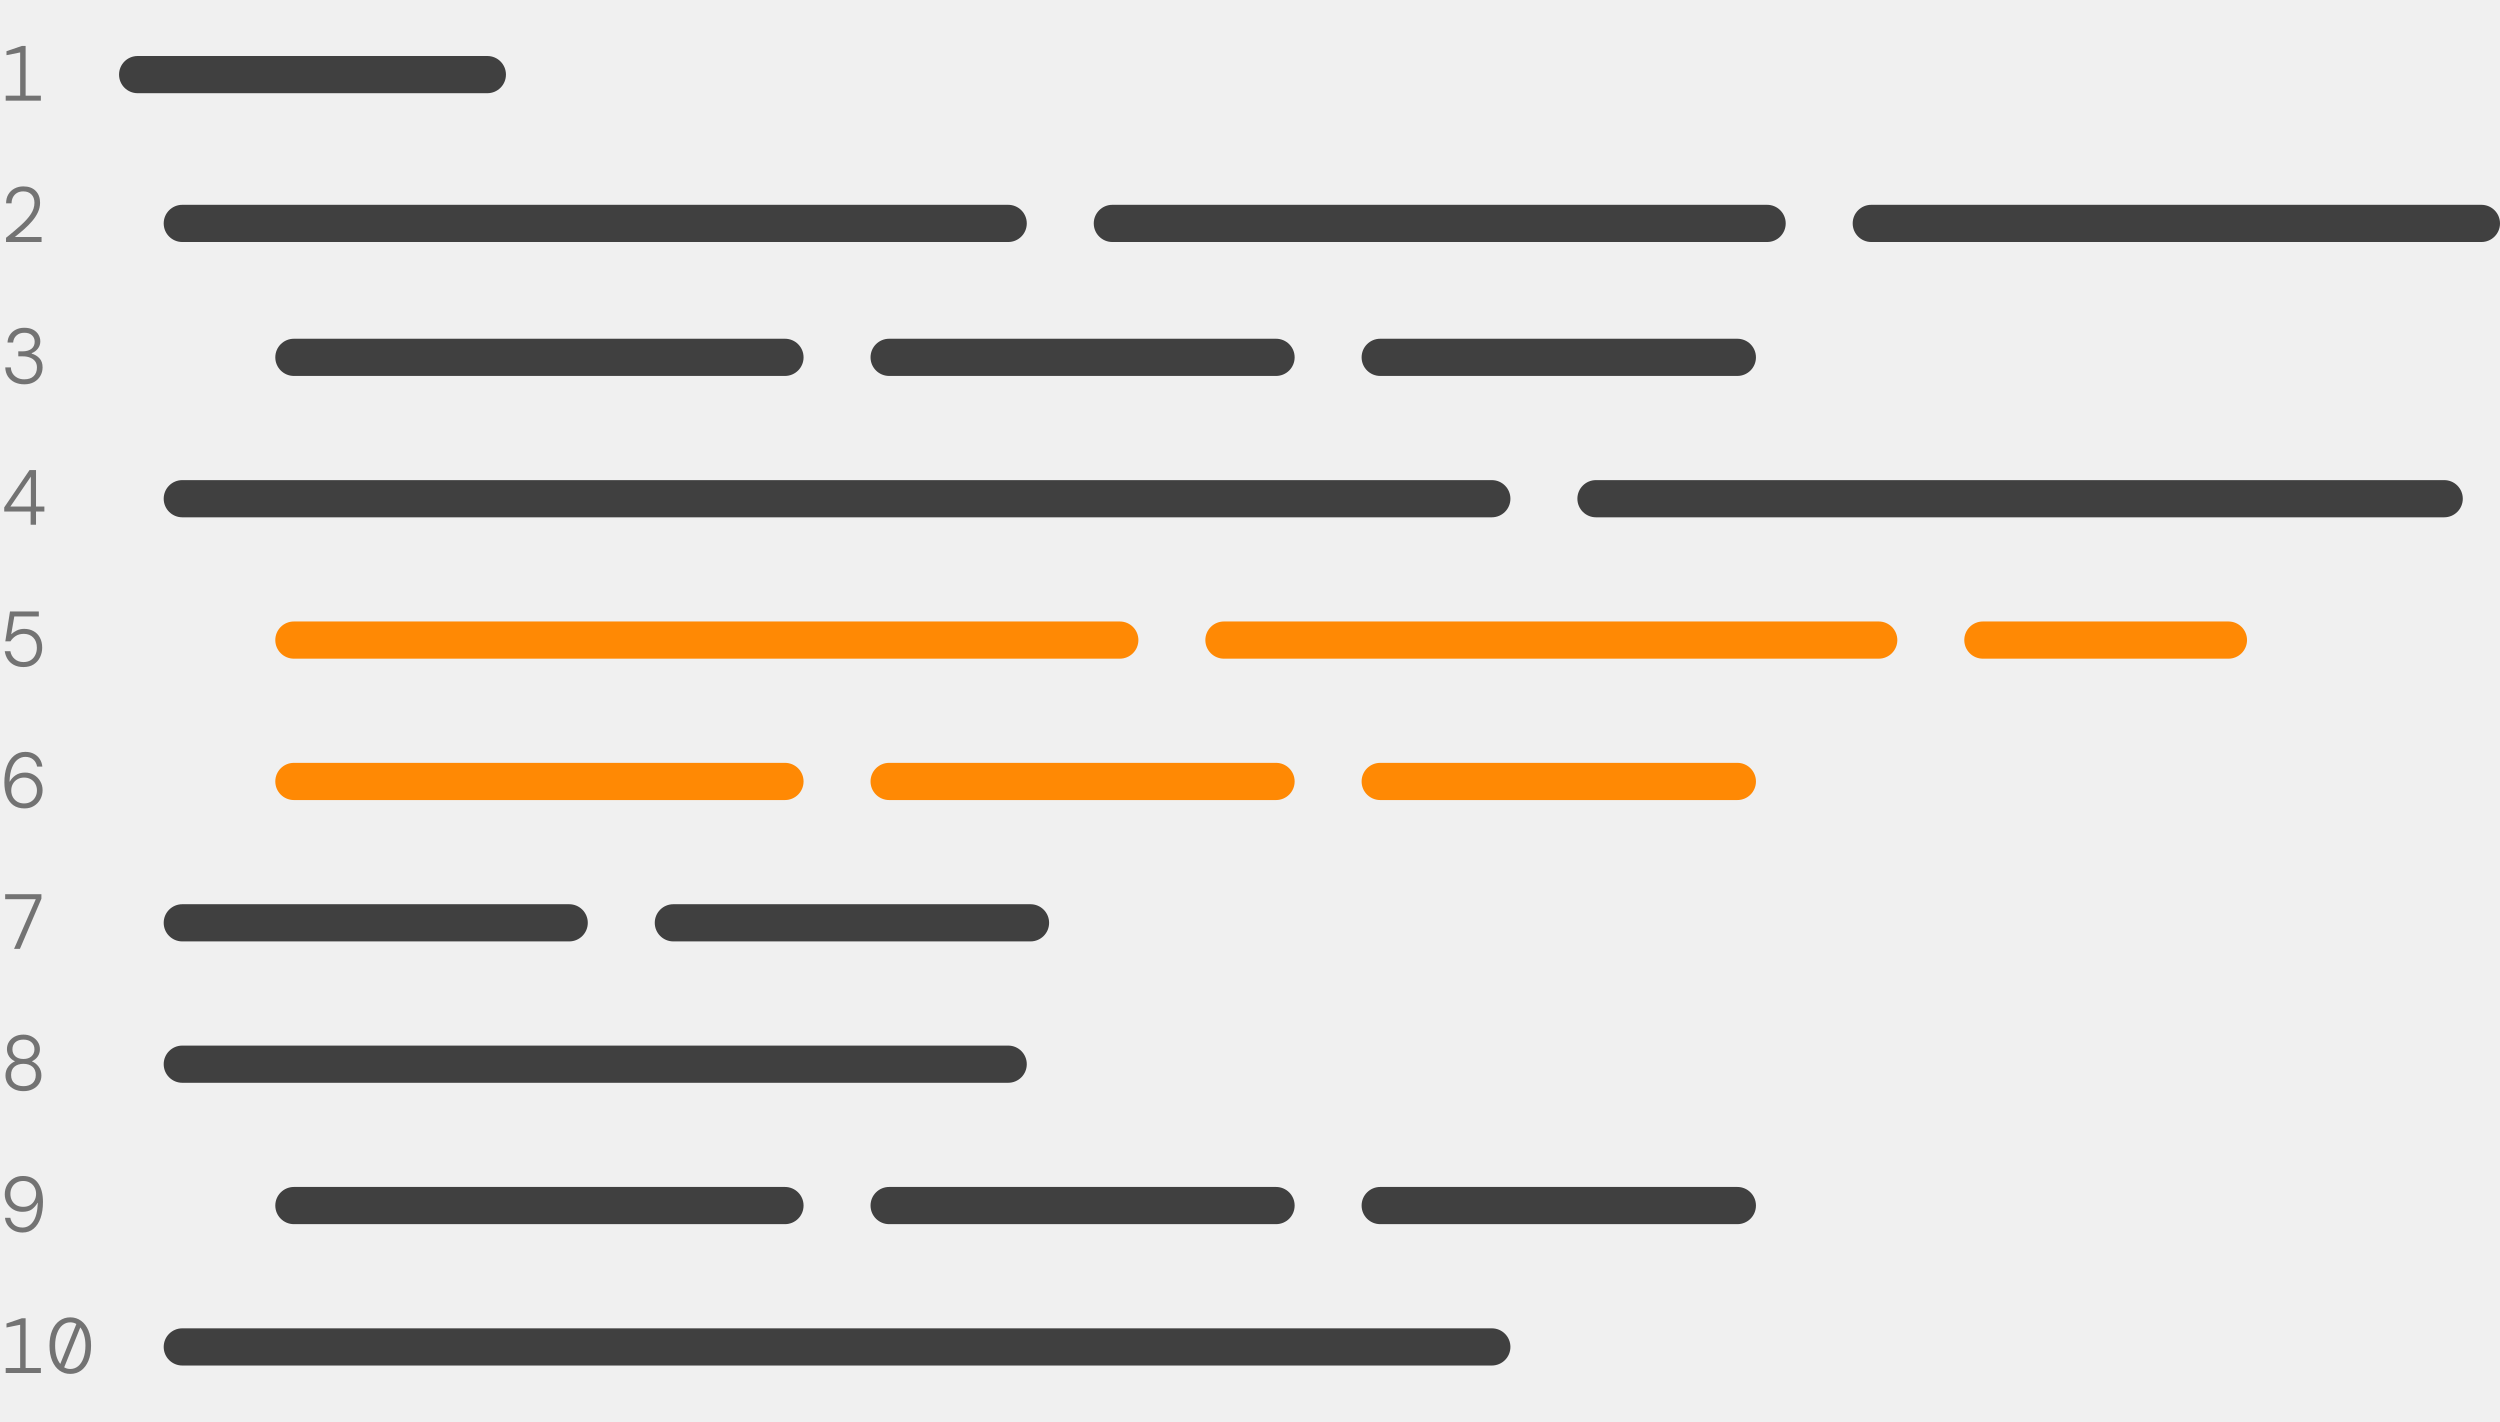
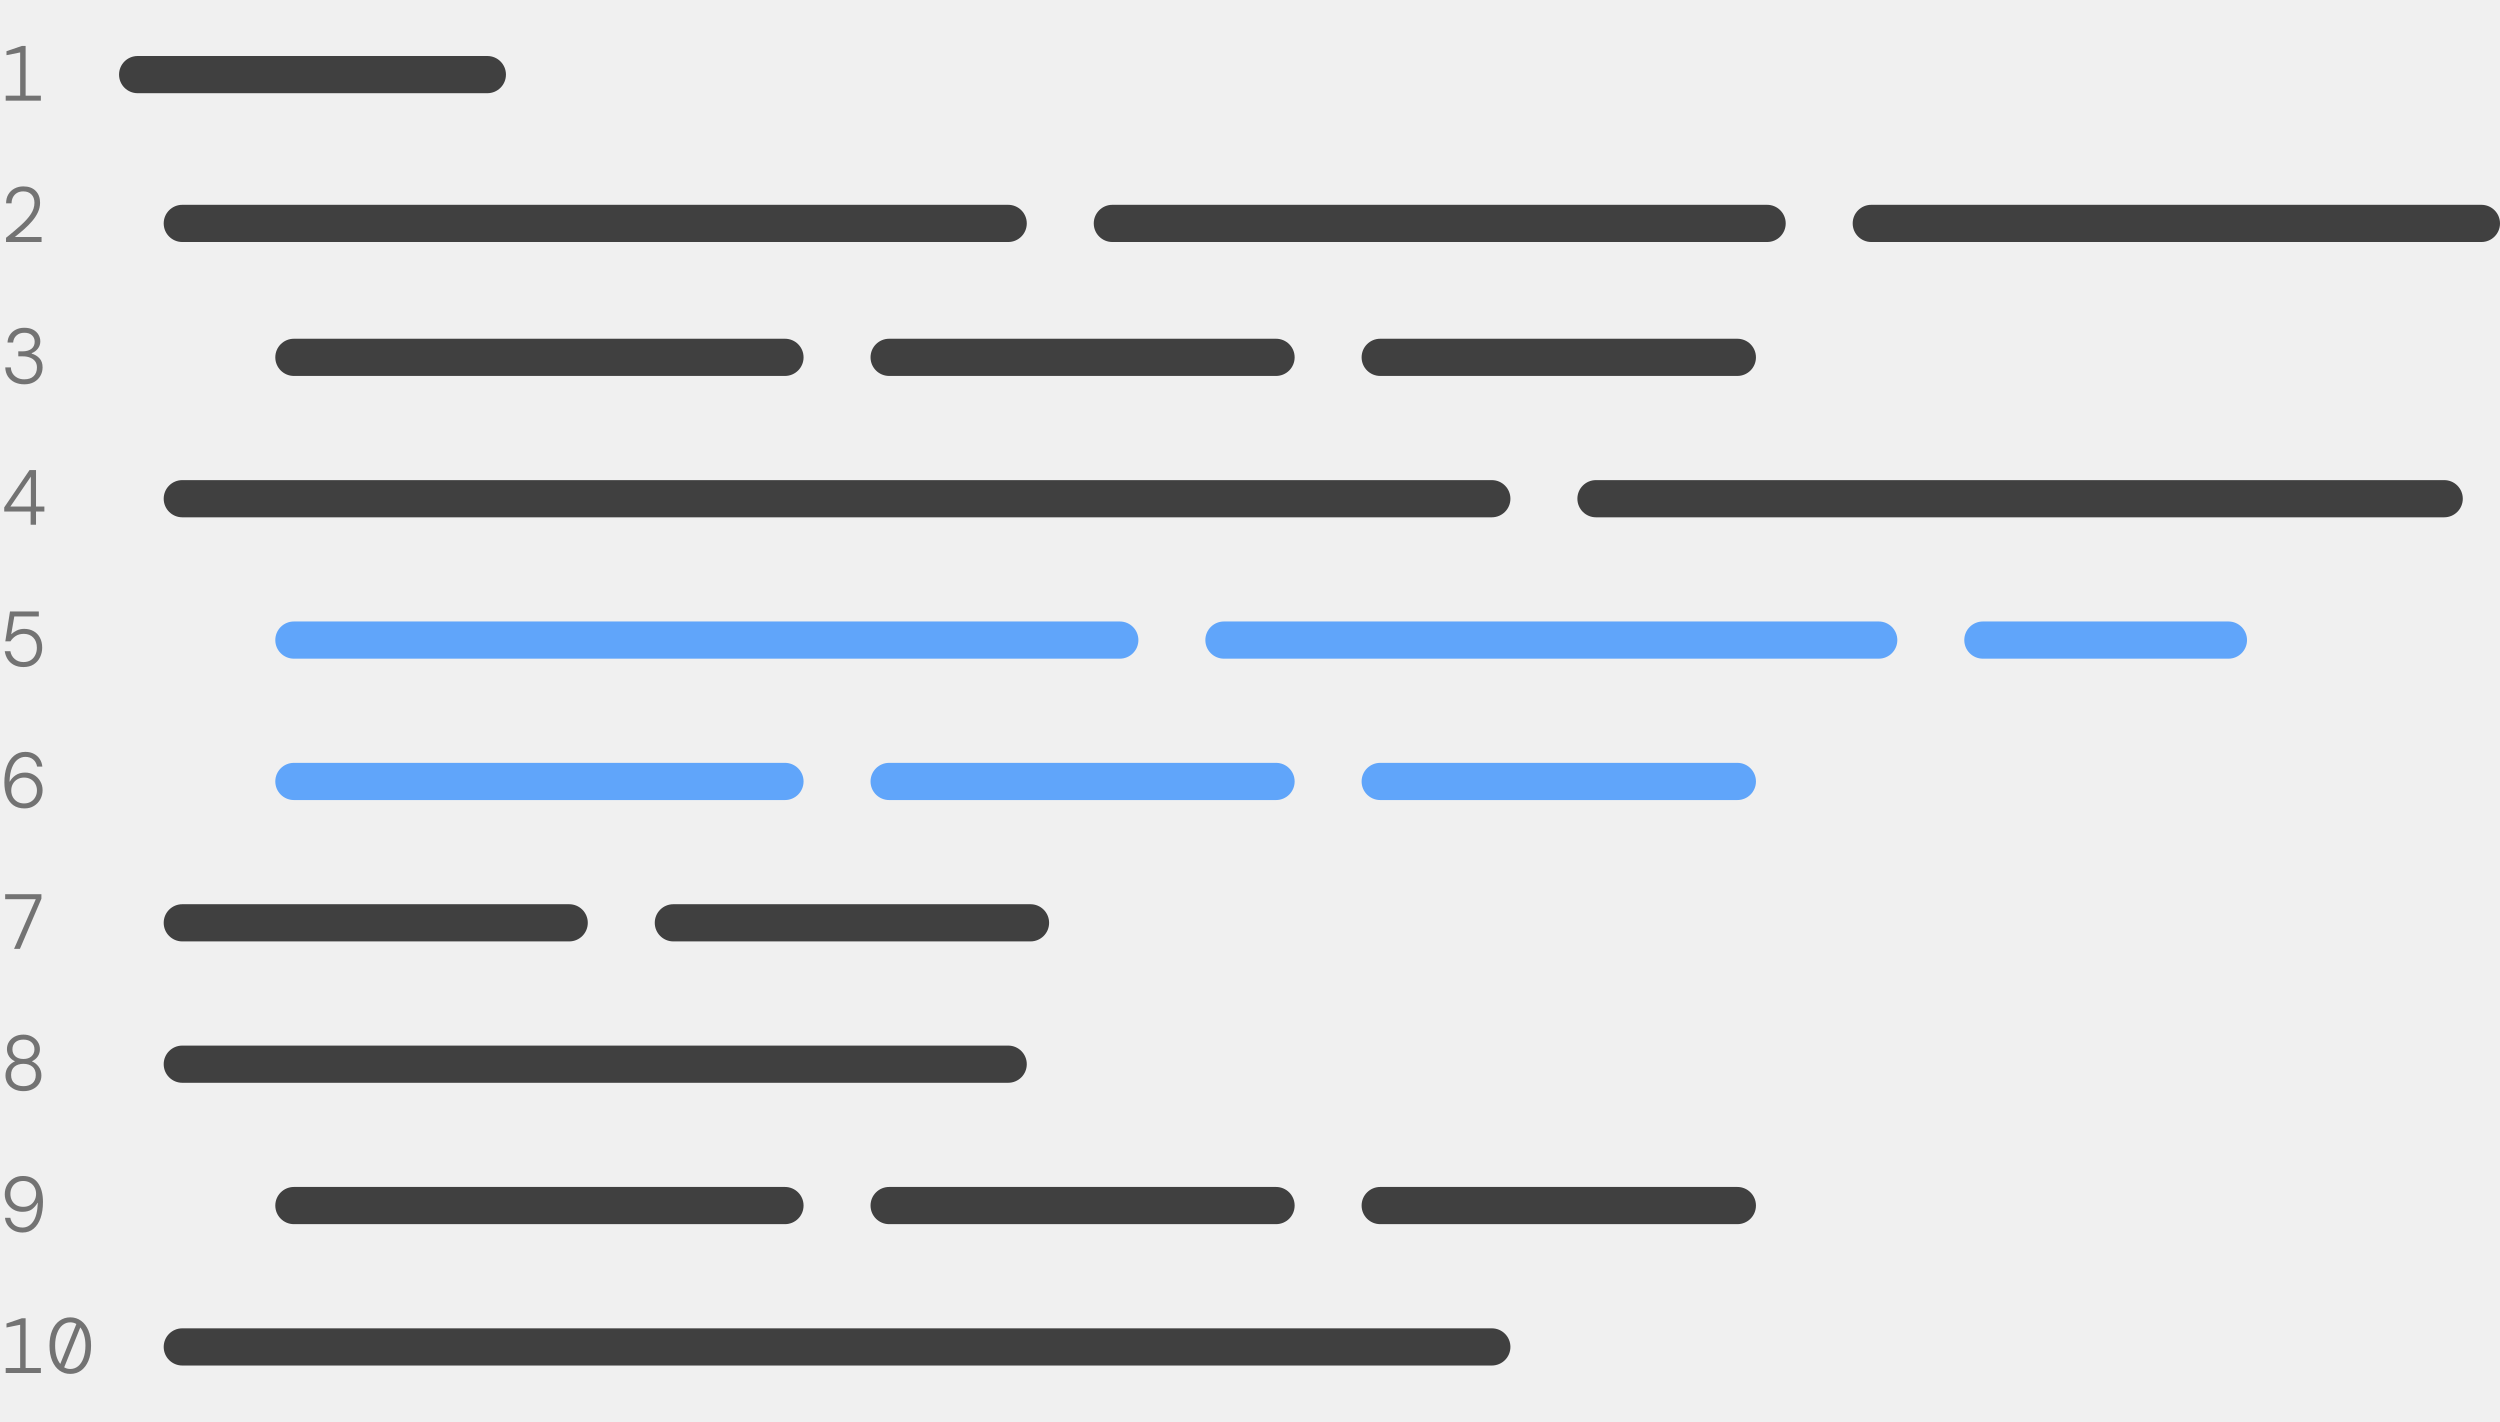
<svg xmlns="http://www.w3.org/2000/svg" width="336" height="191" viewBox="0 0 336 191" fill="none">
  <g clip-path="url(#clip0_3998_10856)">
    <rect x="16" y="7.527" width="52" height="5" rx="2.5" fill="#404040" />
    <rect x="22" y="27.527" width="116" height="5" rx="2.5" fill="#404040" />
    <rect width="93" height="5" rx="2.5" transform="matrix(-1 0 0 1 240 27.5269)" fill="#404040" />
    <rect width="87" height="5" rx="2.5" transform="matrix(-1 0 0 1 336 27.5269)" fill="#404040" />
    <rect x="37" y="45.527" width="71" height="5" rx="2.5" fill="#404040" />
    <rect width="57" height="5" rx="2.5" transform="matrix(-1 0 0 1 174 45.5269)" fill="#404040" />
    <rect width="53" height="5" rx="2.5" transform="matrix(-1 0 0 1 236 45.5269)" fill="#404040" />
    <rect width="57" height="5" rx="2.5" transform="matrix(-1 0 0 1 79 121.527)" fill="#404040" />
    <rect width="53" height="5" rx="2.5" transform="matrix(-1 0 0 1 141 121.527)" fill="#404040" />
-     <rect x="37" y="83.527" width="116" height="5" rx="2.5" fill="#FF8904" />
-     <rect width="93" height="5" rx="2.5" transform="matrix(-1 0 0 1 255 83.5269)" fill="#FF8904" />
-     <rect width="38" height="5" rx="2.5" transform="matrix(-1 0 0 1 302 83.5269)" fill="#FF8904" />
-     <rect x="37" y="102.527" width="71" height="5" rx="2.5" fill="#FF8904" />
-     <rect width="57" height="5" rx="2.5" transform="matrix(-1 0 0 1 174 102.527)" fill="#FF8904" />
-     <rect width="53" height="5" rx="2.5" transform="matrix(-1 0 0 1 236 102.527)" fill="#FF8904" />
+     <rect x="37" y="83.527" width="116" height="5" rx="2.5" fill="#60A5FA" />
+     <rect width="93" height="5" rx="2.5" transform="matrix(-1 0 0 1 255 83.5269)" fill="#60A5FA" />
+     <rect width="38" height="5" rx="2.5" transform="matrix(-1 0 0 1 302 83.5269)" fill="#60A5FA" />
+     <rect x="37" y="102.527" width="71" height="5" rx="2.5" fill="#60A5FA" />
+     <rect width="57" height="5" rx="2.5" transform="matrix(-1 0 0 1 174 102.527)" fill="#60A5FA" />
+     <rect width="53" height="5" rx="2.5" transform="matrix(-1 0 0 1 236 102.527)" fill="#60A5FA" />
    <rect x="22" y="64.527" width="181" height="5" rx="2.5" fill="#404040" />
    <rect x="22" y="140.527" width="116" height="5" rx="2.5" fill="#404040" />
    <rect x="37" y="159.527" width="71" height="5" rx="2.5" fill="#404040" />
    <rect width="57" height="5" rx="2.5" transform="matrix(-1 0 0 1 174 159.527)" fill="#404040" />
    <rect width="53" height="5" rx="2.5" transform="matrix(-1 0 0 1 236 159.527)" fill="#404040" />
    <rect x="22" y="178.527" width="181" height="5" rx="2.5" fill="#404040" />
    <rect width="119" height="5" rx="2.5" transform="matrix(-1 0 0 1 331 64.5269)" fill="#404040" />
    <path d="M0.766 13.527V12.855H2.709V7.048L0.872 7.416V6.88L2.929 6.177H3.444V12.855H5.492V13.527H0.766ZM0.808 32.527V31.96C1.593 31.337 2.268 30.766 2.835 30.248C3.409 29.73 3.85 29.233 4.158 28.757C4.473 28.274 4.63 27.774 4.63 27.256C4.63 26.78 4.494 26.405 4.221 26.132C3.955 25.859 3.595 25.723 3.139 25.723C2.796 25.723 2.506 25.796 2.268 25.943C2.03 26.09 1.851 26.286 1.732 26.531C1.613 26.769 1.554 27.035 1.554 27.329H0.819C0.819 26.86 0.92 26.458 1.123 26.122C1.327 25.779 1.603 25.516 1.953 25.334C2.303 25.145 2.699 25.051 3.139 25.051C3.846 25.051 4.396 25.25 4.788 25.649C5.187 26.048 5.386 26.58 5.386 27.245C5.386 27.693 5.288 28.124 5.093 28.537C4.904 28.943 4.644 29.338 4.316 29.723C3.994 30.101 3.63 30.469 3.224 30.826C2.825 31.176 2.412 31.519 1.984 31.855H5.586V32.527H0.808ZM3.265 51.653C2.796 51.653 2.369 51.565 1.984 51.39C1.607 51.208 1.302 50.949 1.071 50.613C0.847 50.27 0.725 49.857 0.704 49.374H1.46C1.466 49.668 1.544 49.938 1.69 50.183C1.837 50.421 2.044 50.613 2.31 50.76C2.576 50.907 2.894 50.981 3.265 50.981C3.818 50.981 4.239 50.837 4.526 50.55C4.819 50.263 4.966 49.875 4.966 49.385C4.966 49.049 4.883 48.772 4.715 48.555C4.546 48.331 4.319 48.167 4.032 48.062C3.752 47.95 3.437 47.894 3.087 47.894H2.457V47.222H3.014C3.525 47.222 3.927 47.11 4.221 46.886C4.515 46.655 4.662 46.336 4.662 45.93C4.662 45.58 4.543 45.293 4.305 45.069C4.067 44.838 3.72 44.723 3.265 44.723C2.838 44.723 2.489 44.845 2.216 45.09C1.95 45.328 1.799 45.643 1.764 46.035H1.008C1.029 45.65 1.134 45.311 1.323 45.017C1.519 44.716 1.782 44.481 2.111 44.313C2.439 44.138 2.825 44.051 3.265 44.051C3.728 44.051 4.12 44.135 4.441 44.303C4.763 44.471 5.005 44.695 5.166 44.975C5.334 45.255 5.418 45.559 5.418 45.888C5.418 46.252 5.306 46.578 5.082 46.865C4.858 47.145 4.585 47.344 4.263 47.463V47.526C4.69 47.652 5.04 47.866 5.313 48.167C5.586 48.461 5.723 48.863 5.723 49.374C5.723 49.801 5.621 50.186 5.418 50.529C5.222 50.872 4.942 51.145 4.578 51.348C4.214 51.551 3.776 51.653 3.265 51.653ZM4.116 70.527V68.752H0.567V68.196L3.969 63.177H4.84V68.08H5.964V68.752H4.84V70.527H4.116ZM1.397 68.08H4.147V64.059L1.397 68.08ZM3.15 89.653C2.653 89.653 2.226 89.558 1.869 89.369C1.519 89.18 1.239 88.925 1.029 88.603C0.826 88.281 0.697 87.92 0.64 87.521H1.397C1.466 87.948 1.659 88.298 1.974 88.571C2.289 88.844 2.684 88.981 3.16 88.981C3.538 88.981 3.861 88.897 4.127 88.729C4.393 88.561 4.596 88.333 4.736 88.046C4.883 87.752 4.956 87.423 4.956 87.059C4.956 86.478 4.795 86.023 4.473 85.694C4.151 85.358 3.728 85.19 3.203 85.19C2.783 85.19 2.422 85.285 2.121 85.474C1.827 85.663 1.589 85.904 1.407 86.198H0.714L1.344 82.177H5.218V82.849H1.921L1.512 85.222H1.554C1.722 85.04 1.953 84.879 2.247 84.739C2.548 84.592 2.884 84.518 3.255 84.518C3.724 84.518 4.141 84.62 4.505 84.823C4.869 85.019 5.152 85.306 5.355 85.684C5.565 86.062 5.67 86.517 5.67 87.049C5.67 87.511 5.572 87.941 5.376 88.34C5.187 88.732 4.904 89.051 4.526 89.296C4.154 89.534 3.696 89.653 3.15 89.653ZM3.297 108.653C2.688 108.653 2.18 108.506 1.774 108.212C1.375 107.911 1.078 107.498 0.882 106.973C0.686 106.448 0.588 105.842 0.588 105.156C0.588 104.351 0.697 103.641 0.913 103.025C1.137 102.409 1.46 101.926 1.879 101.576C2.3 101.226 2.807 101.051 3.402 101.051C3.857 101.051 4.249 101.142 4.578 101.324C4.907 101.499 5.166 101.737 5.355 102.038C5.544 102.332 5.656 102.664 5.691 103.035H4.987C4.918 102.636 4.742 102.318 4.463 102.08C4.183 101.842 3.829 101.723 3.402 101.723C3.031 101.723 2.688 101.842 2.373 102.08C2.065 102.311 1.813 102.671 1.617 103.161C1.421 103.651 1.309 104.278 1.281 105.041H1.323C1.498 104.712 1.757 104.428 2.1 104.19C2.45 103.952 2.877 103.833 3.381 103.833C3.822 103.833 4.218 103.938 4.567 104.148C4.925 104.358 5.205 104.642 5.407 104.999C5.617 105.349 5.723 105.748 5.723 106.196C5.723 106.637 5.621 107.046 5.418 107.424C5.215 107.795 4.931 108.093 4.567 108.317C4.21 108.541 3.787 108.653 3.297 108.653ZM3.244 107.981C3.587 107.981 3.889 107.904 4.147 107.75C4.407 107.596 4.606 107.389 4.746 107.13C4.893 106.864 4.966 106.567 4.966 106.238C4.966 105.909 4.893 105.615 4.746 105.356C4.606 105.09 4.407 104.883 4.147 104.736C3.889 104.582 3.587 104.505 3.244 104.505C2.901 104.505 2.6 104.582 2.341 104.736C2.083 104.883 1.879 105.09 1.732 105.356C1.585 105.615 1.512 105.912 1.512 106.248C1.512 106.577 1.585 106.875 1.732 107.141C1.879 107.4 2.083 107.606 2.341 107.76C2.6 107.907 2.901 107.981 3.244 107.981ZM1.89 127.527L4.809 120.849H0.693V120.177H5.565V120.786L2.678 127.527H1.89ZM3.15 146.653C2.674 146.653 2.254 146.562 1.89 146.38C1.526 146.198 1.242 145.949 1.04 145.634C0.837 145.312 0.735 144.952 0.735 144.553C0.735 144.084 0.861 143.685 1.113 143.356C1.365 143.027 1.655 142.796 1.984 142.663V142.621C1.663 142.474 1.407 142.26 1.218 141.98C1.029 141.693 0.934 141.368 0.934 141.004C0.934 140.64 1.026 140.311 1.208 140.017C1.397 139.723 1.655 139.488 1.984 139.313C2.321 139.138 2.709 139.051 3.15 139.051C3.57 139.051 3.945 139.138 4.274 139.313C4.609 139.488 4.875 139.723 5.072 140.017C5.268 140.311 5.365 140.64 5.365 141.004C5.365 141.368 5.271 141.693 5.082 141.98C4.893 142.26 4.638 142.474 4.316 142.621V142.663C4.644 142.796 4.935 143.027 5.187 143.356C5.439 143.685 5.565 144.084 5.565 144.553C5.565 144.952 5.463 145.312 5.261 145.634C5.058 145.949 4.774 146.198 4.41 146.38C4.046 146.562 3.626 146.653 3.15 146.653ZM3.15 142.327C3.612 142.327 3.973 142.208 4.231 141.97C4.497 141.725 4.63 141.41 4.63 141.025C4.63 140.633 4.497 140.318 4.231 140.08C3.973 139.842 3.612 139.723 3.15 139.723C2.688 139.723 2.324 139.842 2.058 140.08C1.799 140.318 1.669 140.633 1.669 141.025C1.669 141.41 1.799 141.725 2.058 141.97C2.324 142.208 2.688 142.327 3.15 142.327ZM3.15 145.981C3.64 145.981 4.039 145.855 4.347 145.603C4.655 145.344 4.809 144.969 4.809 144.479C4.809 143.982 4.655 143.608 4.347 143.356C4.039 143.104 3.64 142.978 3.15 142.978C2.66 142.978 2.261 143.104 1.953 143.356C1.645 143.608 1.491 143.982 1.491 144.479C1.491 144.969 1.645 145.344 1.953 145.603C2.261 145.855 2.66 145.981 3.15 145.981ZM3.024 165.653C2.59 165.653 2.201 165.565 1.859 165.39C1.516 165.208 1.239 164.967 1.029 164.666C0.826 164.365 0.707 164.032 0.672 163.668H1.386C1.456 164.06 1.635 164.379 1.921 164.624C2.208 164.862 2.576 164.981 3.024 164.981C3.605 164.981 4.081 164.715 4.452 164.183C4.83 163.644 5.04 162.804 5.082 161.663H5.04C4.844 162.013 4.592 162.303 4.284 162.534C3.976 162.758 3.542 162.87 2.982 162.87C2.541 162.87 2.142 162.765 1.785 162.555C1.435 162.345 1.155 162.062 0.945 161.705C0.742 161.348 0.64 160.949 0.64 160.508C0.64 160.06 0.742 159.65 0.945 159.279C1.148 158.908 1.431 158.611 1.796 158.387C2.159 158.163 2.583 158.051 3.066 158.051C3.969 158.051 4.644 158.362 5.093 158.985C5.548 159.608 5.775 160.462 5.775 161.547C5.775 162.352 5.67 163.063 5.46 163.679C5.25 164.295 4.939 164.778 4.526 165.128C4.12 165.478 3.619 165.653 3.024 165.653ZM3.119 162.198C3.469 162.198 3.773 162.125 4.032 161.978C4.291 161.824 4.49 161.614 4.63 161.348C4.777 161.082 4.851 160.784 4.851 160.455C4.851 160.119 4.777 159.822 4.63 159.563C4.49 159.304 4.291 159.101 4.032 158.954C3.773 158.8 3.469 158.723 3.119 158.723C2.768 158.723 2.464 158.8 2.205 158.954C1.946 159.108 1.746 159.318 1.607 159.584C1.466 159.843 1.397 160.137 1.397 160.466C1.397 160.795 1.466 161.092 1.607 161.358C1.746 161.617 1.946 161.824 2.205 161.978C2.464 162.125 2.768 162.198 3.119 162.198ZM0.766 184.527V183.855H2.709V178.048L0.872 178.416V177.88L2.929 177.177H3.444V183.855H5.492V184.527H0.766ZM9.446 184.653C8.9 184.653 8.417 184.502 7.997 184.201C7.577 183.893 7.248 183.456 7.01 182.889C6.772 182.315 6.653 181.636 6.653 180.852C6.653 180.061 6.772 179.382 7.01 178.815C7.248 178.248 7.577 177.814 7.997 177.513C8.417 177.205 8.9 177.051 9.446 177.051C9.992 177.051 10.475 177.205 10.895 177.513C11.315 177.814 11.644 178.248 11.882 178.815C12.12 179.382 12.239 180.061 12.239 180.852C12.239 181.636 12.12 182.315 11.882 182.889C11.644 183.456 11.315 183.893 10.895 184.201C10.475 184.502 9.992 184.653 9.446 184.653ZM7.409 180.852C7.409 181.384 7.468 181.86 7.587 182.28C7.713 182.693 7.885 183.036 8.102 183.309L10.265 177.943C10.013 177.796 9.74 177.723 9.446 177.723C9.047 177.723 8.693 177.852 8.385 178.111C8.084 178.363 7.846 178.724 7.671 179.193C7.496 179.655 7.409 180.208 7.409 180.852ZM9.446 183.991C9.845 183.991 10.198 183.865 10.506 183.613C10.814 183.354 11.052 182.99 11.22 182.521C11.395 182.045 11.483 181.489 11.483 180.852C11.483 180.32 11.42 179.847 11.294 179.434C11.175 179.014 11.007 178.671 10.79 178.405L8.627 183.771C8.879 183.918 9.152 183.991 9.446 183.991Z" fill="#737373" />
  </g>
  <defs>
    <clipPath id="clip0_3998_10856">
      <rect width="336" height="190" fill="white" transform="translate(0 0.526855)" />
    </clipPath>
  </defs>
</svg>
